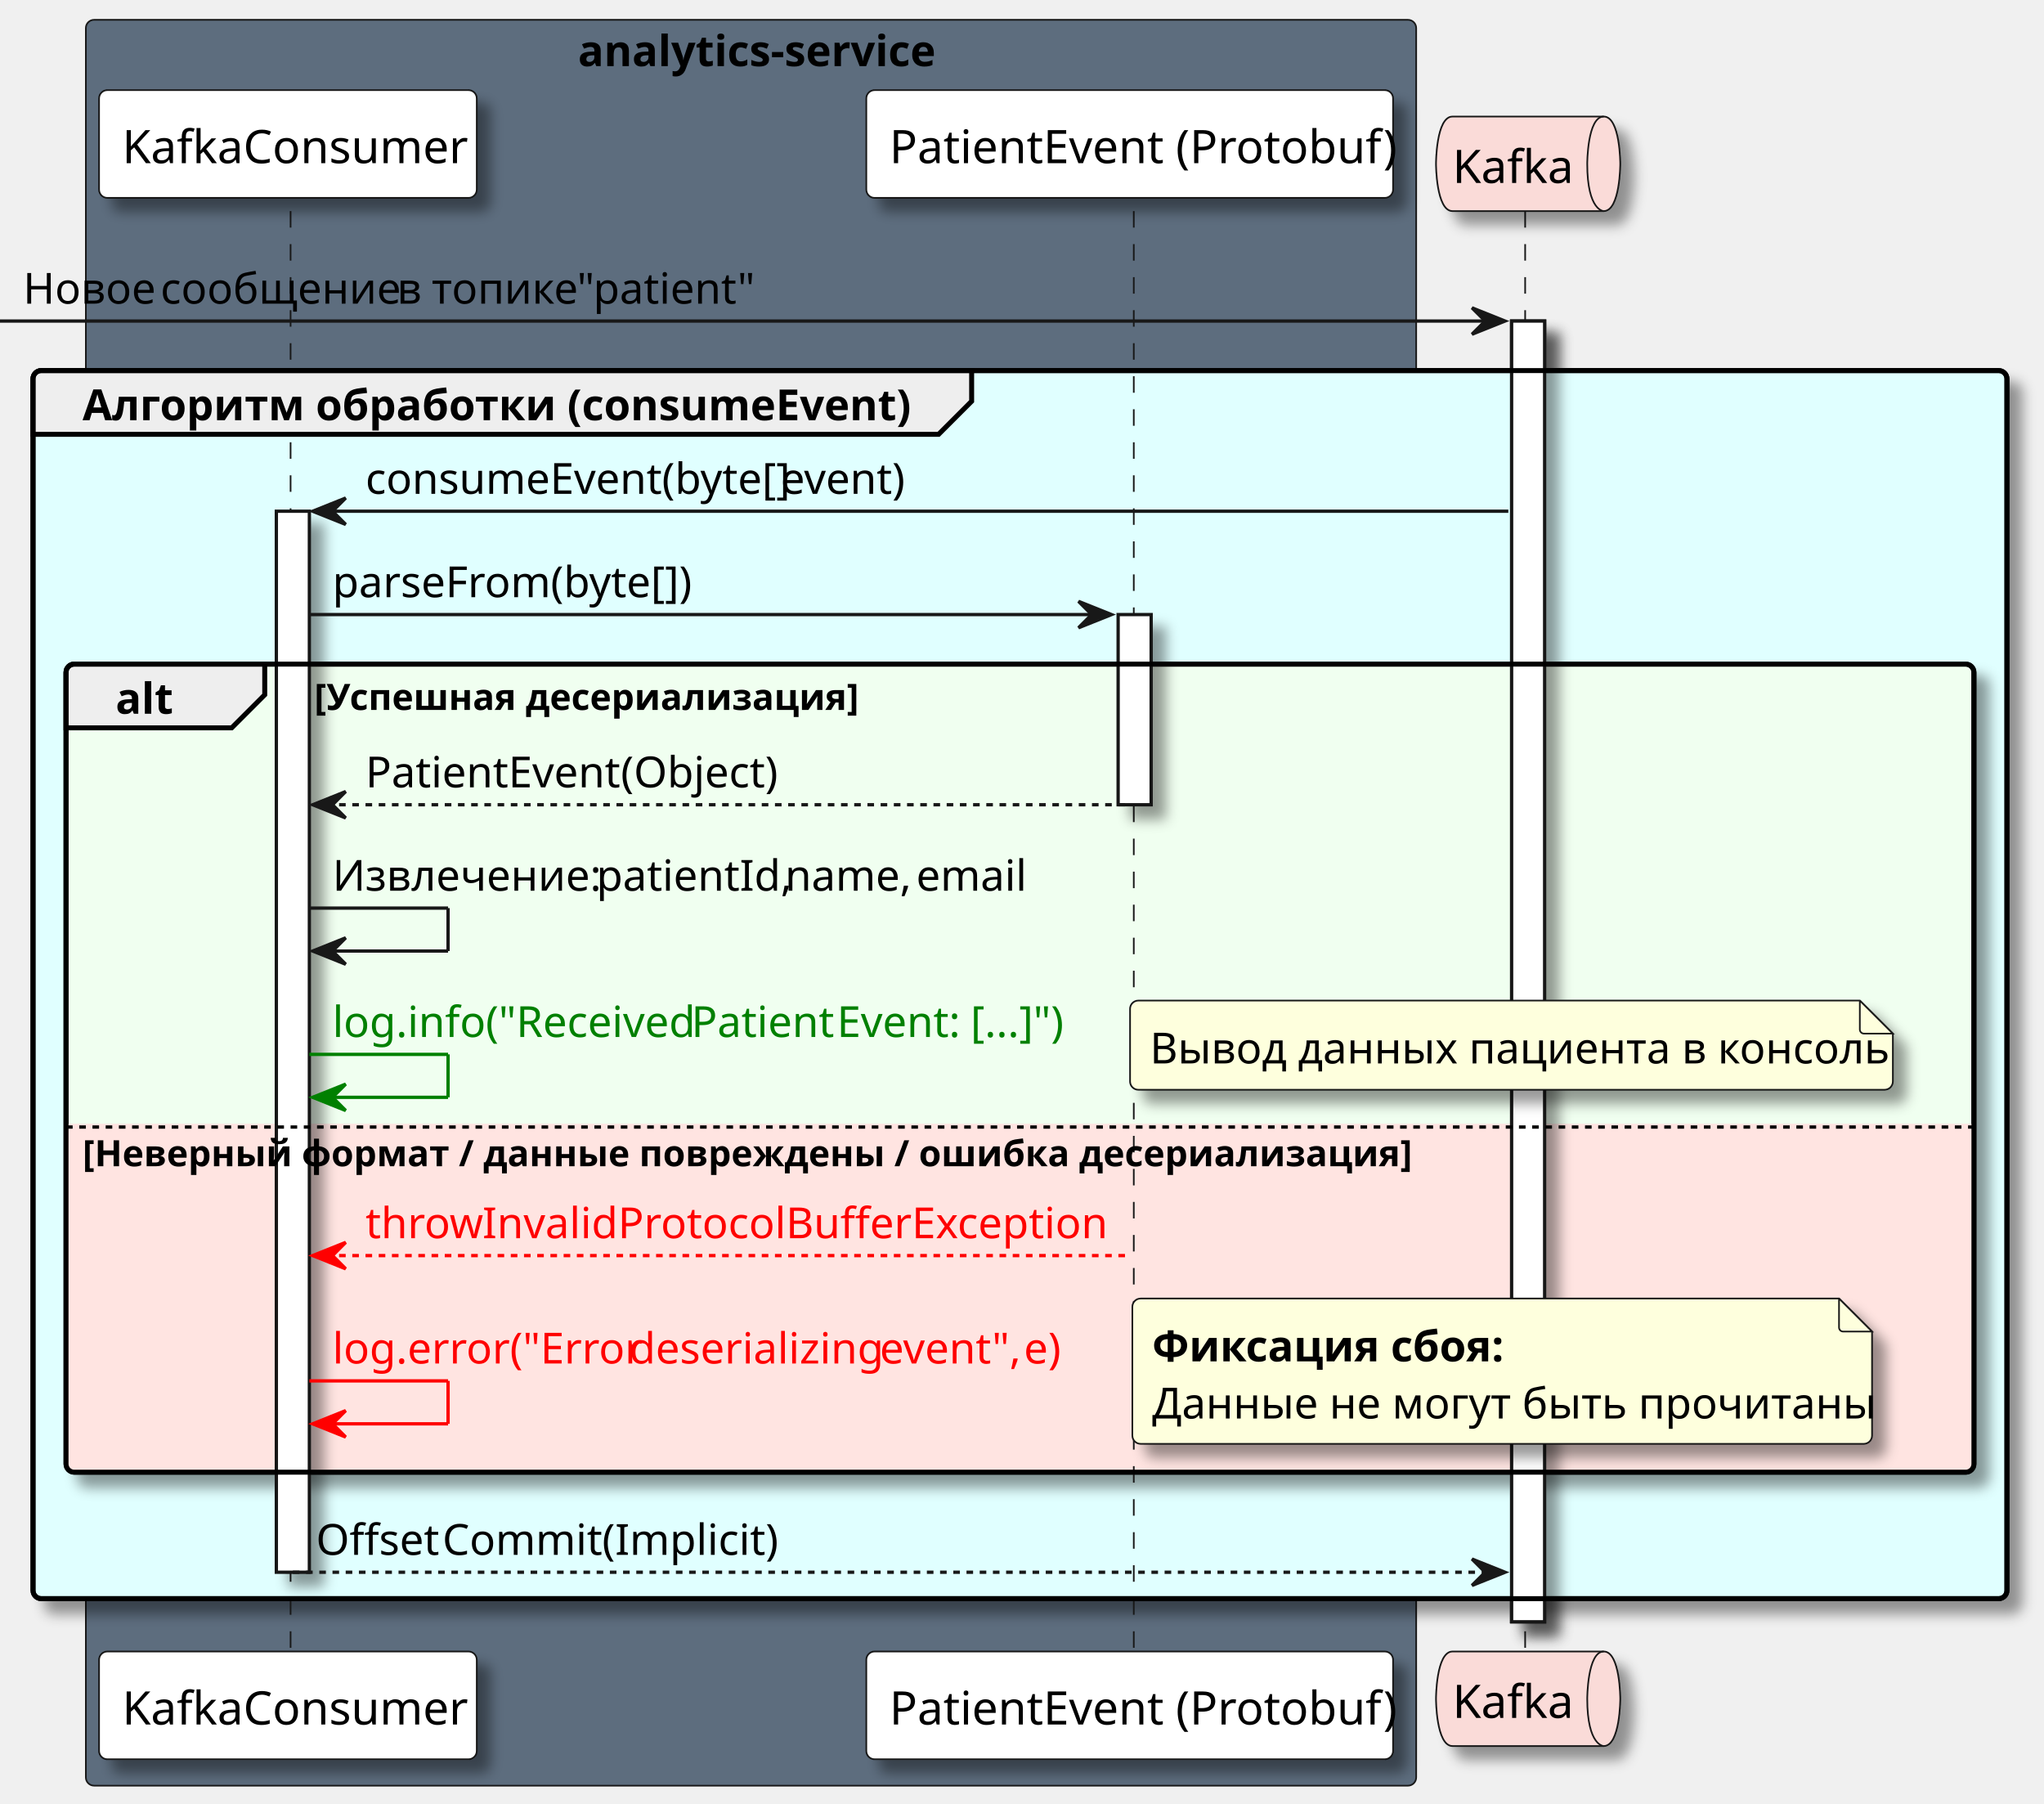
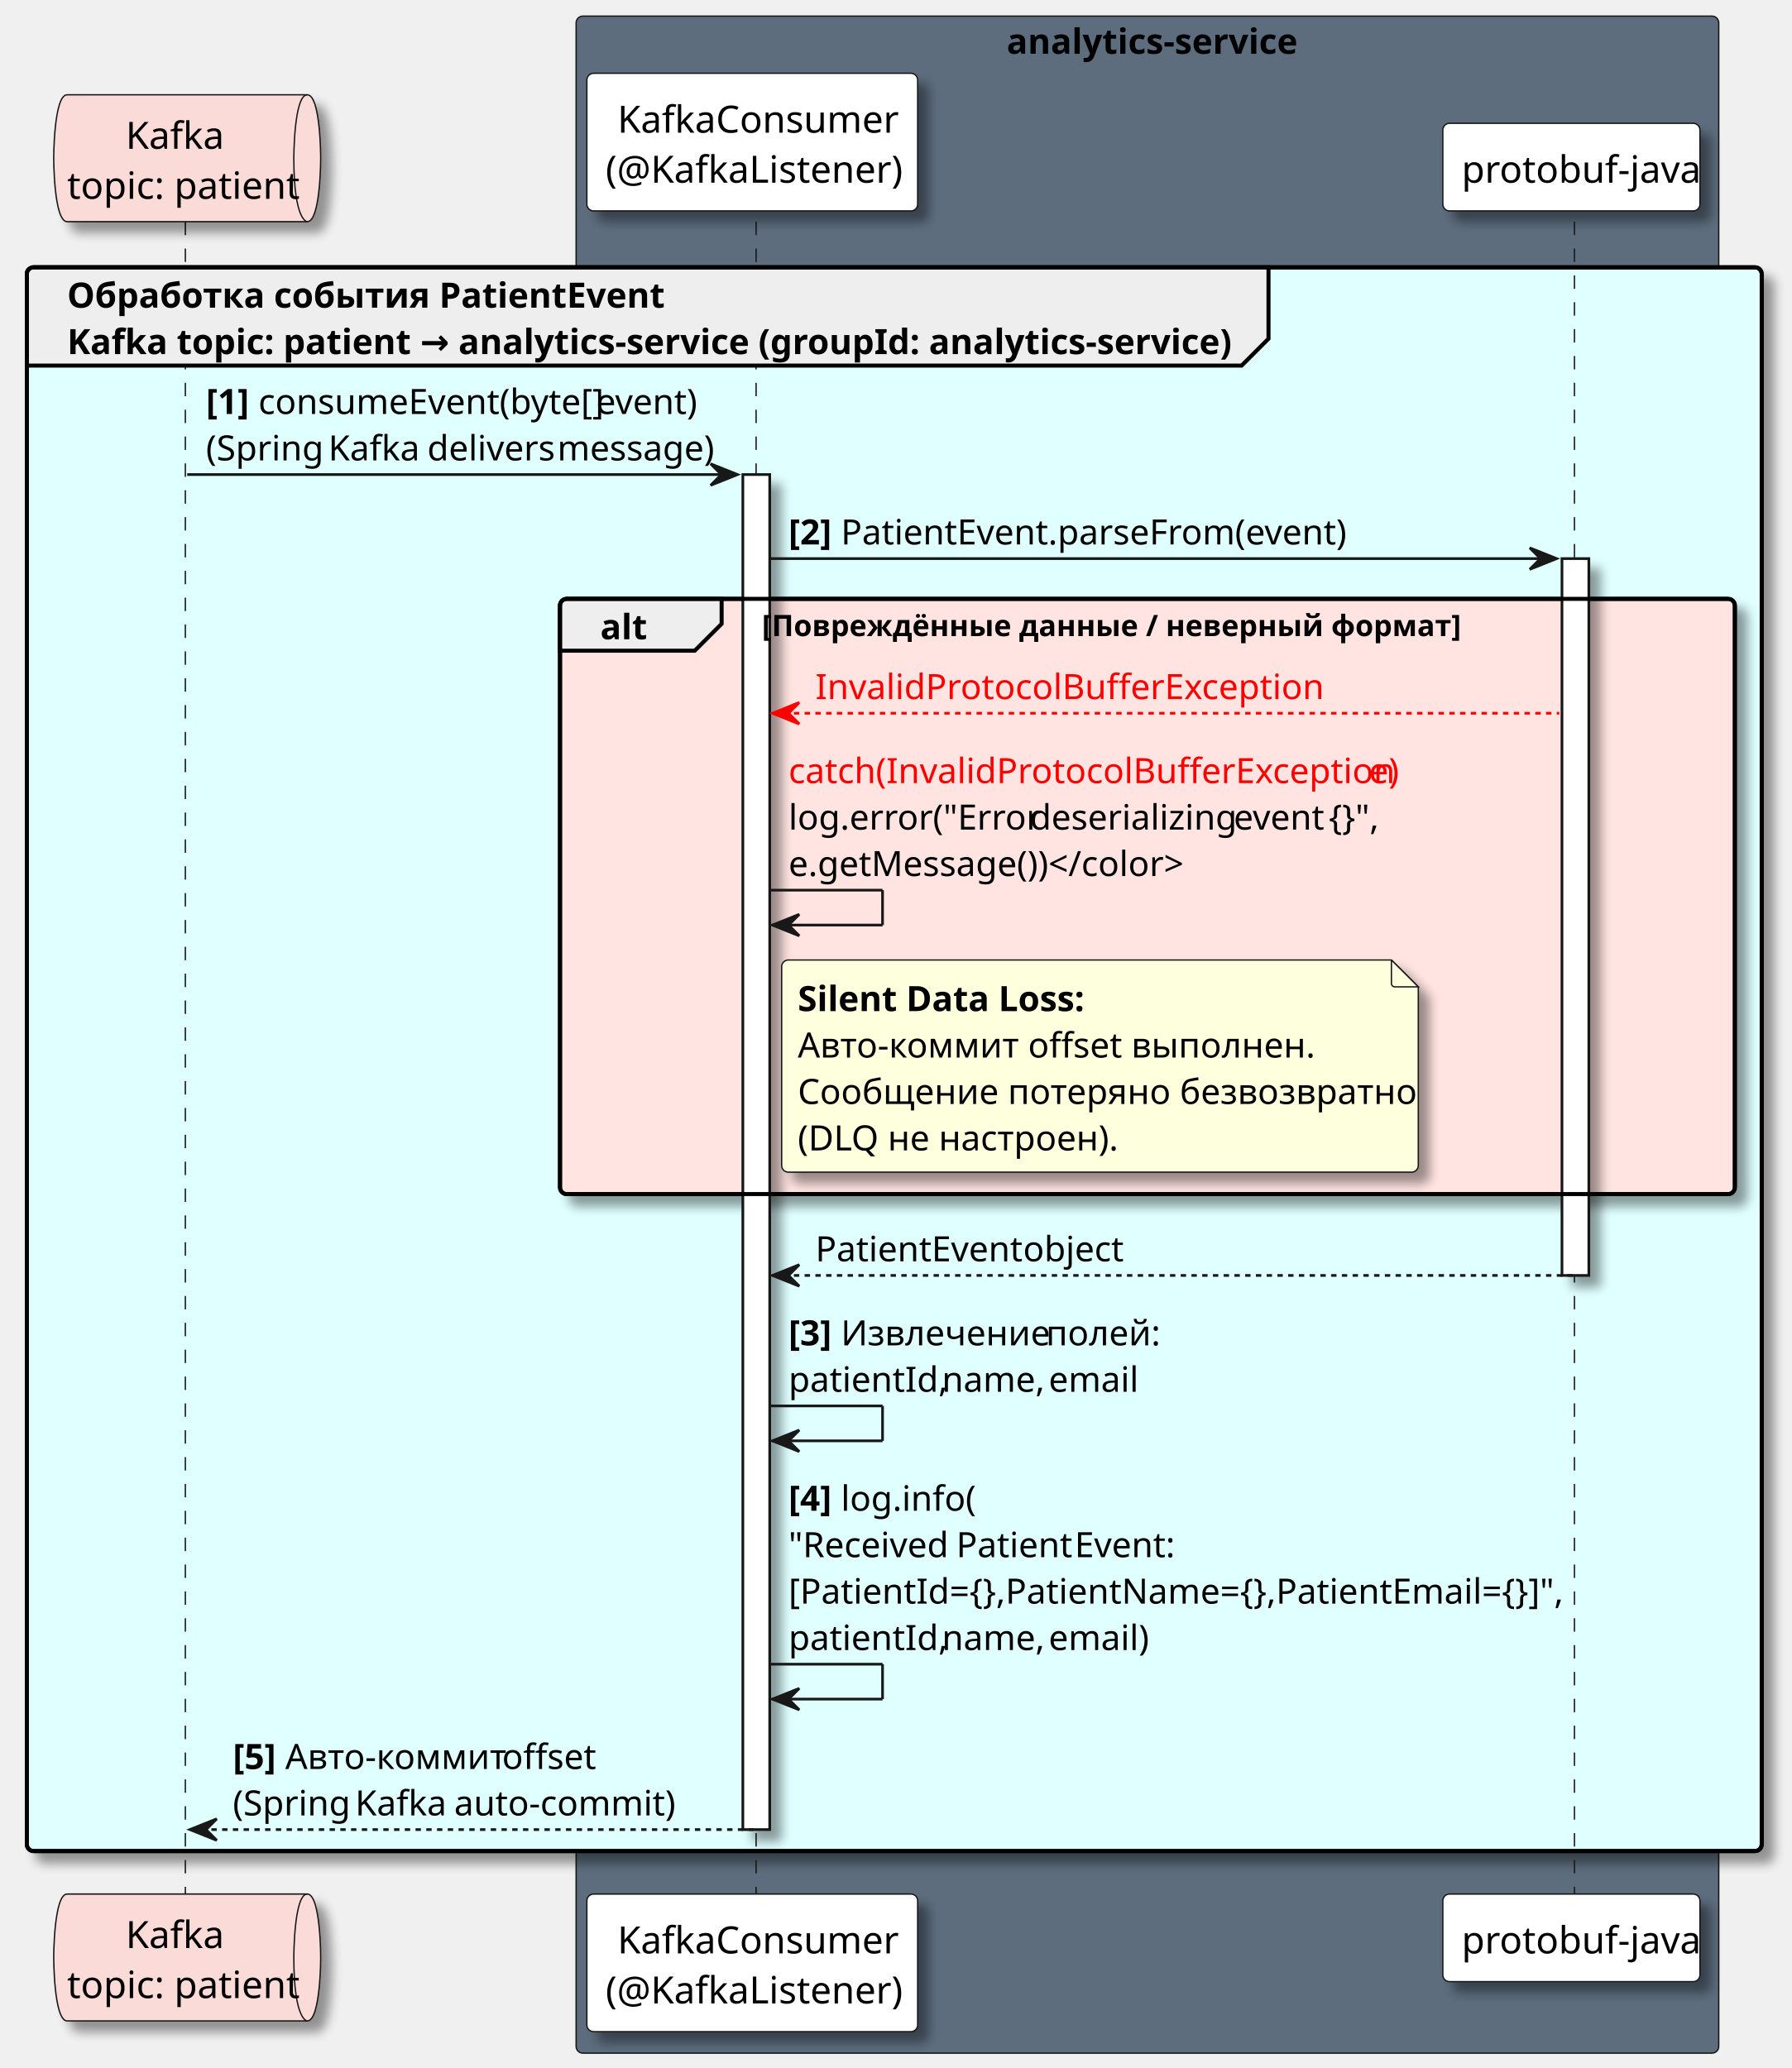
- <svg xmlns="http://www.w3.org/2000/svg" contentStyleType="text/css" height="546px" preserveAspectRatio="none" style="width:619px;height:546px;background:#FFFFFF;" version="1.1" viewBox="0 0 619 546" width="619px" zoomAndPan="magnify">
+ <svg xmlns="http://www.w3.org/2000/svg" contentStyleType="text/css" height="770px" preserveAspectRatio="none" style="width:667px;height:770px;background:#FFFFFF;" version="1.1" viewBox="0 0 667 770" width="667px" zoomAndPan="magnify">
  <defs>
-     <filter height="300%" id="f1y6u3jw13pa3" width="300%" x="-1" y="-1">
+     <filter height="300%" id="fvpjtctbnqp8y" width="300%" x="-1" y="-1">
      <feGaussianBlur result="blurOut" stdDeviation="2.0" />
      <feColorMatrix in="blurOut" result="blurOut2" type="matrix" values="0 0 0 0 0 0 0 0 0 0 0 0 0 0 0 0 0 0 .4 0" />
      <feOffset dx="4.0" dy="4.0" in="blurOut2" result="blurOut3" />
      <feBlend in="SourceGraphic" in2="blurOut3" mode="normal" />
    </filter>
  </defs>
  <g>
-     <rect fill="#5D6D7E" height="534.656" rx="2.5" ry="2.5" style="stroke:#181818;stroke-width:0.5;" width="402.875" x="26" y="6" />
-     <text fill="#000000" font-family="sans-serif" font-size="13" font-weight="bold" lengthAdjust="spacing" textLength="104.793" x="175.041" y="20.028">analytics-service</text>
-     <rect fill="#FFFFFF" filter="url(#f1y6u3jw13pa3)" height="321.25" style="stroke:#181818;stroke-width:1.0;" width="10" x="83.689" y="154.785" />
-     <rect fill="#FFFFFF" filter="url(#f1y6u3jw13pa3)" height="57.582" style="stroke:#181818;stroke-width:1.0;" width="10" x="338.613" y="186.076" />
-     <rect fill="#FFFFFF" filter="url(#f1y6u3jw13pa3)" height="393.832" style="stroke:#181818;stroke-width:1.0;" width="10" x="457.775" y="97.203" />
-     <rect fill="#E0FFFF" filter="url(#f1y6u3jw13pa3)" height="371.832" rx="2.5" ry="2.5" style="stroke:#000000;stroke-width:1.5;" width="597.778" x="10" y="112.203" />
-     <rect fill="#F0FFF0" filter="url(#f1y6u3jw13pa3)" height="244.668" rx="2.5" ry="2.5" style="stroke:#000000;stroke-width:1.5;" width="577.778" x="20" y="201.076" />
-     <path d="M20,340.24 L597.778,340.24 L597.778,443.244 A2.5,2.5 0 0 1 595.278,445.744 L22.5,445.744 A2.5,2.5 0 0 1 20,443.244 L20,340.24 " fill="#FFE4E1" style="stroke:none;stroke-width:1.0;" />
-     <line style="stroke:#181818;stroke-width:0.5;stroke-dasharray:5.0,5.0;" x1="88" x2="88" y1="63.912" y2="501.035" />
-     <line style="stroke:#181818;stroke-width:0.5;stroke-dasharray:5.0,5.0;" x1="343.352" x2="343.352" y1="63.912" y2="501.035" />
-     <line style="stroke:#181818;stroke-width:0.5;stroke-dasharray:5.0,5.0;" x1="461.875" x2="461.875" y1="63.912" y2="501.035" />
-     <rect fill="#FFFFFF" filter="url(#f1y6u3jw13pa3)" height="32.621" rx="2.5" ry="2.5" style="stroke:#181818;stroke-width:0.5;" width="114.379" x="30" y="27.291" />
-     <text fill="#000000" font-family="sans-serif" font-size="14" lengthAdjust="spacing" textLength="100.379" x="37" y="49.398">KafkaConsumer</text>
-     <rect fill="#FFFFFF" filter="url(#f1y6u3jw13pa3)" height="32.621" rx="2.5" ry="2.5" style="stroke:#181818;stroke-width:0.5;" width="114.379" x="30" y="500.035" />
-     <text fill="#000000" font-family="sans-serif" font-size="14" lengthAdjust="spacing" textLength="100.379" x="37" y="522.143">KafkaConsumer</text>
-     <rect fill="#FFFFFF" filter="url(#f1y6u3jw13pa3)" height="32.621" rx="2.5" ry="2.5" style="stroke:#181818;stroke-width:0.5;" width="159.523" x="262.352" y="27.291" />
-     <text fill="#000000" font-family="sans-serif" font-size="14" lengthAdjust="spacing" textLength="145.523" x="269.352" y="49.398">PatientEvent (Protobuf)</text>
-     <rect fill="#FFFFFF" filter="url(#f1y6u3jw13pa3)" height="32.621" rx="2.5" ry="2.5" style="stroke:#181818;stroke-width:0.5;" width="159.523" x="262.352" y="500.035" />
-     <text fill="#000000" font-family="sans-serif" font-size="14" lengthAdjust="spacing" textLength="145.523" x="269.352" y="522.143">PatientEvent (Protobuf)</text>
-     <path d="M439.875,35.291 L485.675,35.291 C490.675,35.291 490.675,49.602 490.675,49.602 C490.675,49.602 490.675,63.912 485.675,63.912 L439.875,63.912 C434.875,63.912 434.875,49.602 434.875,49.602 C434.875,49.602 434.875,35.291 439.875,35.291 " fill="#FADBD8" filter="url(#f1y6u3jw13pa3)" style="stroke:#181818;stroke-width:0.5;" />
-     <path d="M485.675,35.291 C480.675,35.291 480.675,49.602 480.675,49.602 C480.675,63.912 485.675,63.912 485.675,63.912 " fill="none" style="stroke:#181818;stroke-width:0.5;" />
-     <text fill="#000000" font-family="sans-serif" font-size="14" lengthAdjust="spacing" textLength="35.8" x="439.875" y="55.398">Kafka</text>
-     <path d="M439.875,500.035 L485.675,500.035 C490.675,500.035 490.675,514.346 490.675,514.346 C490.675,514.346 490.675,528.656 485.675,528.656 L439.875,528.656 C434.875,528.656 434.875,514.346 434.875,514.346 C434.875,514.346 434.875,500.035 439.875,500.035 " fill="#FADBD8" filter="url(#f1y6u3jw13pa3)" style="stroke:#181818;stroke-width:0.5;" />
-     <path d="M485.675,500.035 C480.675,500.035 480.675,514.346 480.675,514.346 C480.675,528.656 485.675,528.656 485.675,528.656 " fill="none" style="stroke:#181818;stroke-width:0.5;" />
-     <text fill="#000000" font-family="sans-serif" font-size="14" lengthAdjust="spacing" textLength="35.8" x="439.875" y="520.143">Kafka</text>
-     <rect fill="#FFFFFF" filter="url(#f1y6u3jw13pa3)" height="321.25" style="stroke:#181818;stroke-width:1.0;" width="10" x="83.689" y="154.785" />
-     <rect fill="#FFFFFF" filter="url(#f1y6u3jw13pa3)" height="57.582" style="stroke:#181818;stroke-width:1.0;" width="10" x="338.613" y="186.076" />
-     <rect fill="#FFFFFF" filter="url(#f1y6u3jw13pa3)" height="393.832" style="stroke:#181818;stroke-width:1.0;" width="10" x="457.775" y="97.203" />
-     <polygon fill="#181818" points="445.775,93.203,455.775,97.203,445.775,101.203,449.775,97.203" style="stroke:#181818;stroke-width:1.0;" />
-     <line style="stroke:#181818;stroke-width:1.0;" x1="0" x2="451.775" y1="97.203" y2="97.203" />
-     <text fill="#000000" font-family="sans-serif" font-size="13" lengthAdjust="spacing" textLength="37.984" x="7" y="91.94">Новое</text>
-     <text fill="#000000" font-family="sans-serif" font-size="13" lengthAdjust="spacing" textLength="3.612" x="44.984" y="91.94"> </text>
-     <text fill="#000000" font-family="sans-serif" font-size="13" lengthAdjust="spacing" textLength="68.002" x="48.596" y="91.94">сообщение</text>
-     <text fill="#000000" font-family="sans-serif" font-size="13" lengthAdjust="spacing" textLength="3.612" x="116.599" y="91.94"> </text>
-     <text fill="#000000" font-family="sans-serif" font-size="13" lengthAdjust="spacing" textLength="6.906" x="120.21" y="91.94">в</text>
-     <text fill="#000000" font-family="sans-serif" font-size="13" lengthAdjust="spacing" textLength="3.612" x="127.117" y="91.94"> </text>
-     <text fill="#000000" font-family="sans-serif" font-size="13" lengthAdjust="spacing" textLength="40.403" x="130.728" y="91.94">топике</text>
-     <text fill="#000000" font-family="sans-serif" font-size="13" lengthAdjust="spacing" textLength="3.612" x="171.131" y="91.94"> </text>
-     <text fill="#000000" font-family="sans-serif" font-size="13" lengthAdjust="spacing" textLength="48.261" x="174.743" y="91.94">"patient"</text>
-     <path d="M12.5,112.203 L294.25,112.203 L294.25,121.494 L284.25,131.494 L10,131.494 L10,114.703 A2.5,2.5 0 0 1 12.5,112.203 " fill="#EEEEEE" style="stroke:#000000;stroke-width:1.5;" />
-     <rect fill="none" height="371.832" rx="2.5" ry="2.5" style="stroke:#000000;stroke-width:1.5;" width="597.778" x="10" y="112.203" />
-     <text fill="#000000" font-family="sans-serif" font-size="13" font-weight="bold" lengthAdjust="spacing" textLength="239.25" x="25" y="127.231">Алгоритм обработки (consumeEvent)</text>
-     <polygon fill="#181818" points="104.689,150.785,94.689,154.785,104.689,158.785,100.689,154.785" style="stroke:#181818;stroke-width:1.0;" />
-     <line style="stroke:#181818;stroke-width:1.0;" x1="98.689" x2="456.775" y1="154.785" y2="154.785" />
-     <text fill="#000000" font-family="sans-serif" font-size="13" lengthAdjust="spacing" textLength="122.116" x="110.689" y="149.523">consumeEvent(byte[]</text>
-     <text fill="#000000" font-family="sans-serif" font-size="13" lengthAdjust="spacing" textLength="3.612" x="232.806" y="149.523"> </text>
-     <text fill="#000000" font-family="sans-serif" font-size="13" lengthAdjust="spacing" textLength="36.131" x="236.417" y="149.523">event)</text>
-     <polygon fill="#181818" points="326.613,182.076,336.613,186.076,326.613,190.076,330.613,186.076" style="stroke:#181818;stroke-width:1.0;" />
-     <line style="stroke:#181818;stroke-width:1.0;" x1="93.689" x2="332.613" y1="186.076" y2="186.076" />
-     <text fill="#000000" font-family="sans-serif" font-size="13" lengthAdjust="spacing" textLength="103.302" x="100.689" y="180.814">parseFrom(byte[])</text>
-     <path d="M22.5,201.076 L80.171,201.076 L80.171,210.367 L70.171,220.367 L20,220.367 L20,203.576 A2.5,2.5 0 0 1 22.5,201.076 " fill="#EEEEEE" style="stroke:#000000;stroke-width:1.5;" />
-     <rect fill="none" height="244.668" rx="2.5" ry="2.5" style="stroke:#000000;stroke-width:1.5;" width="577.778" x="20" y="201.076" />
-     <text fill="#000000" font-family="sans-serif" font-size="13" font-weight="bold" lengthAdjust="spacing" textLength="15.171" x="35" y="216.105">alt</text>
-     <text fill="#000000" font-family="sans-serif" font-size="11" font-weight="bold" lengthAdjust="spacing" textLength="154.666" x="95.171" y="214.946">[Успешная десериализация]</text>
-     <polygon fill="#181818" points="104.689,239.658,94.689,243.658,104.689,247.658,100.689,243.658" style="stroke:#181818;stroke-width:1.0;" />
-     <line style="stroke:#181818;stroke-width:1.0;stroke-dasharray:2.0,2.0;" x1="98.689" x2="342.613" y1="243.658" y2="243.658" />
-     <text fill="#000000" font-family="sans-serif" font-size="13" lengthAdjust="spacing" textLength="73.715" x="110.689" y="238.395">PatientEvent</text>
-     <text fill="#000000" font-family="sans-serif" font-size="13" lengthAdjust="spacing" textLength="3.612" x="184.405" y="238.395"> </text>
-     <text fill="#000000" font-family="sans-serif" font-size="13" lengthAdjust="spacing" textLength="46.23" x="188.017" y="238.395">(Object)</text>
-     <line style="stroke:#181818;stroke-width:1.0;" x1="93.689" x2="135.69" y1="274.949" y2="274.949" />
-     <line style="stroke:#181818;stroke-width:1.0;" x1="135.69" x2="135.69" y1="274.949" y2="287.949" />
-     <line style="stroke:#181818;stroke-width:1.0;" x1="94.689" x2="135.69" y1="287.949" y2="287.949" />
-     <polygon fill="#181818" points="104.689,283.949,94.689,287.949,104.689,291.949,100.689,287.949" style="stroke:#181818;stroke-width:1.0;" />
-     <text fill="#000000" font-family="sans-serif" font-size="13" lengthAdjust="spacing" textLength="76.311" x="100.689" y="269.687">Извлечение:</text>
-     <text fill="#000000" font-family="sans-serif" font-size="13" lengthAdjust="spacing" textLength="3.612" x="177.001" y="269.687"> </text>
-     <text fill="#000000" font-family="sans-serif" font-size="13" lengthAdjust="spacing" textLength="53.485" x="180.613" y="269.687">patientId,</text>
-     <text fill="#000000" font-family="sans-serif" font-size="13" lengthAdjust="spacing" textLength="3.612" x="234.098" y="269.687"> </text>
-     <text fill="#000000" font-family="sans-serif" font-size="13" lengthAdjust="spacing" textLength="36.131" x="237.71" y="269.687">name,</text>
-     <text fill="#000000" font-family="sans-serif" font-size="13" lengthAdjust="spacing" textLength="3.612" x="273.841" y="269.687"> </text>
-     <text fill="#000000" font-family="sans-serif" font-size="13" lengthAdjust="spacing" textLength="31.065" x="277.453" y="269.687">email</text>
-     <line style="stroke:#008000;stroke-width:1.0;" x1="93.689" x2="135.69" y1="319.24" y2="319.24" />
-     <line style="stroke:#008000;stroke-width:1.0;" x1="135.69" x2="135.69" y1="319.24" y2="332.24" />
-     <line style="stroke:#008000;stroke-width:1.0;" x1="94.689" x2="135.69" y1="332.24" y2="332.24" />
-     <polygon fill="#008000" points="104.689,328.24,94.689,332.24,104.689,336.24,100.689,332.24" style="stroke:#008000;stroke-width:1.0;" />
-     <text fill="#008000" font-family="sans-serif" font-size="13" lengthAdjust="spacing" textLength="105.06" x="100.689" y="313.978">log.info("Received</text>
-     <text fill="#008000" font-family="sans-serif" font-size="13" lengthAdjust="spacing" textLength="3.612" x="205.75" y="313.978"> </text>
-     <text fill="#008000" font-family="sans-serif" font-size="13" lengthAdjust="spacing" textLength="40.473" x="209.361" y="313.978">Patient</text>
-     <text fill="#008000" font-family="sans-serif" font-size="13" lengthAdjust="spacing" textLength="3.612" x="249.834" y="313.978"> </text>
-     <text fill="#008000" font-family="sans-serif" font-size="13" lengthAdjust="spacing" textLength="36.855" x="253.446" y="313.978">Event:</text>
-     <text fill="#008000" font-family="sans-serif" font-size="13" lengthAdjust="spacing" textLength="3.612" x="290.3" y="313.978"> </text>
-     <text fill="#008000" font-family="sans-serif" font-size="13" lengthAdjust="spacing" textLength="27.003" x="293.912" y="313.978">[...]")</text>
-     <path d="M342.226,305.449 L342.226,327.449 A2.5,2.5 0 0 0 344.726,329.949 L570.726,329.949 A2.5,2.5 0 0 0 573.226,327.449 L573.226,312.949 L563.226,302.949 L344.726,302.949 A2.5,2.5 0 0 0 342.226,305.449 " fill="#FEFFDD" filter="url(#f1y6u3jw13pa3)" style="stroke:#181818;stroke-width:0.5;" />
-     <path d="M563.226,302.949 L563.226,311.699 A1.25,1.25 0 0 0 564.476,312.949 L573.226,312.949 L563.226,302.949 " fill="#FEFFDD" style="stroke:#181818;stroke-width:0.5;" />
-     <text fill="#000000" font-family="sans-serif" font-size="13" lengthAdjust="spacing" textLength="210.863" x="348.226" y="321.978">Вывод данных пациента в консоль</text>
-     <line style="stroke:#000000;stroke-width:1.0;stroke-dasharray:2.0,2.0;" x1="20" x2="597.778" y1="341.24" y2="341.24" />
-     <text fill="#000000" font-family="sans-serif" font-size="11" font-weight="bold" lengthAdjust="spacing" textLength="377.078" x="25" y="353.11">[Неверный формат / данные повреждены / ошибка десериализация]</text>
-     <polygon fill="#FF0000" points="104.689,376.162,94.689,380.162,104.689,384.162,100.689,380.162" style="stroke:#FF0000;stroke-width:1.0;" />
-     <line style="stroke:#FF0000;stroke-width:1.0;stroke-dasharray:2.0,2.0;" x1="98.689" x2="342.613" y1="380.162" y2="380.162" />
-     <text fill="#FF0000" font-family="sans-serif" font-size="13" lengthAdjust="spacing" textLength="31.789" x="110.689" y="374.899">throw</text>
-     <text fill="#FF0000" font-family="sans-serif" font-size="13" lengthAdjust="spacing" textLength="3.612" x="142.478" y="374.899"> </text>
-     <text fill="#FF0000" font-family="sans-serif" font-size="13" lengthAdjust="spacing" textLength="177.042" x="146.09" y="374.899">InvalidProtocolBufferException</text>
-     <line style="stroke:#FF0000;stroke-width:1.0;" x1="93.689" x2="135.69" y1="418.099" y2="418.099" />
-     <line style="stroke:#FF0000;stroke-width:1.0;" x1="135.69" x2="135.69" y1="418.099" y2="431.099" />
-     <line style="stroke:#FF0000;stroke-width:1.0;" x1="94.689" x2="135.69" y1="431.099" y2="431.099" />
-     <polygon fill="#FF0000" points="104.689,427.099,94.689,431.099,104.689,435.099,100.689,431.099" style="stroke:#FF0000;stroke-width:1.0;" />
-     <text fill="#FF0000" font-family="sans-serif" font-size="13" lengthAdjust="spacing" textLength="86.239" x="100.689" y="412.836">log.error("Error</text>
-     <text fill="#FF0000" font-family="sans-serif" font-size="13" lengthAdjust="spacing" textLength="3.612" x="186.929" y="412.836"> </text>
-     <text fill="#FF0000" font-family="sans-serif" font-size="13" lengthAdjust="spacing" textLength="72.262" x="190.541" y="412.836">deserializing</text>
-     <text fill="#FF0000" font-family="sans-serif" font-size="13" lengthAdjust="spacing" textLength="3.612" x="262.802" y="412.836"> </text>
-     <text fill="#FF0000" font-family="sans-serif" font-size="13" lengthAdjust="spacing" textLength="40.028" x="266.414" y="412.836">event",</text>
-     <text fill="#FF0000" font-family="sans-serif" font-size="13" lengthAdjust="spacing" textLength="3.612" x="306.442" y="412.836"> </text>
-     <text fill="#FF0000" font-family="sans-serif" font-size="13" lengthAdjust="spacing" textLength="11.559" x="310.054" y="412.836">e)</text>
-     <path d="M342.924,395.662 L342.924,434.662 A2.5,2.5 0 0 0 345.424,437.162 L564.424,437.162 A2.5,2.5 0 0 0 566.924,434.662 L566.924,403.162 L556.924,393.162 L345.424,393.162 A2.5,2.5 0 0 0 342.924,395.662 " fill="#FEFFDD" filter="url(#f1y6u3jw13pa3)" style="stroke:#181818;stroke-width:0.5;" />
-     <path d="M556.924,393.162 L556.924,401.912 A1.25,1.25 0 0 0 558.174,403.162 L566.924,403.162 L556.924,393.162 " fill="#FEFFDD" style="stroke:#181818;stroke-width:0.5;" />
-     <text fill="#000000" font-family="sans-serif" font-size="13" font-weight="bold" lengthAdjust="spacing" textLength="102.35" x="348.924" y="412.19">Фиксация сбоя:</text>
-     <text fill="#000000" font-family="sans-serif" font-size="13" lengthAdjust="spacing" textLength="203.944" x="348.924" y="429.481">Данные не могут быть прочитаны</text>
-     <polygon fill="#181818" points="445.775,472.035,455.775,476.035,445.775,480.035,449.775,476.035" style="stroke:#181818;stroke-width:1.0;" />
-     <line style="stroke:#181818;stroke-width:1.0;stroke-dasharray:2.0,2.0;" x1="88.689" x2="451.775" y1="476.035" y2="476.035" />
-     <text fill="#000000" font-family="sans-serif" font-size="13" lengthAdjust="spacing" textLength="34.677" x="95.689" y="470.772">Offset</text>
-     <text fill="#000000" font-family="sans-serif" font-size="13" lengthAdjust="spacing" textLength="3.612" x="130.367" y="470.772"> </text>
-     <text fill="#000000" font-family="sans-serif" font-size="13" lengthAdjust="spacing" textLength="44.776" x="133.978" y="470.772">Commit</text>
-     <text fill="#000000" font-family="sans-serif" font-size="13" lengthAdjust="spacing" textLength="3.612" x="178.755" y="470.772"> </text>
-     <text fill="#000000" font-family="sans-serif" font-size="13" lengthAdjust="spacing" textLength="49.105" x="182.367" y="470.772">(Implicit)</text>
+     <rect fill="#5D6D7E" height="758.469" rx="2.5" ry="2.5" style="stroke:#181818;stroke-width:0.5;" width="425.373" x="214.481" y="6" />
+     <text fill="#000000" font-family="sans-serif" font-size="13" font-weight="bold" lengthAdjust="spacing" textLength="104.793" x="374.77" y="20.028">analytics-service</text>
+     <rect fill="#FFFFFF" filter="url(#fvpjtctbnqp8y)" height="504.529" style="stroke:#181818;stroke-width:1.0;" width="10" x="276.552" y="176.697" />
+     <rect fill="#FFFFFF" filter="url(#fvpjtctbnqp8y)" height="266.91" style="stroke:#181818;stroke-width:1.0;" width="10" x="581.495" y="207.988" />
+     <rect fill="#E0FFFF" filter="url(#fvpjtctbnqp8y)" height="589.693" rx="2.5" ry="2.5" style="stroke:#000000;stroke-width:1.5;" width="645.854" x="10" y="99.533" />
+     <rect fill="#FFE4E1" filter="url(#fvpjtctbnqp8y)" height="221.619" rx="2.5" ry="2.5" style="stroke:#000000;stroke-width:1.5;" width="437.373" x="208.481" y="222.988" />
+     <line style="stroke:#181818;stroke-width:0.5;stroke-dasharray:5.0,5.0;" x1="69" x2="69" y1="82.533" y2="706.227" />
+     <line style="stroke:#181818;stroke-width:0.5;stroke-dasharray:5.0,5.0;" x1="281.481" x2="281.481" y1="82.533" y2="706.227" />
+     <line style="stroke:#181818;stroke-width:0.5;stroke-dasharray:5.0,5.0;" x1="586.137" x2="586.137" y1="82.533" y2="706.227" />
+     <path d="M25,35.291 L114.386,35.291 C119.386,35.291 119.386,58.912 119.386,58.912 C119.386,58.912 119.386,82.533 114.386,82.533 L25,82.533 C20,82.533 20,58.912 20,58.912 C20,58.912 20,35.291 25,35.291 " fill="#FADBD8" filter="url(#fvpjtctbnqp8y)" style="stroke:#181818;stroke-width:0.5;" />
+     <path d="M114.386,35.291 C109.386,35.291 109.386,58.912 109.386,58.912 C109.386,82.533 114.386,82.533 114.386,82.533 " fill="none" style="stroke:#181818;stroke-width:0.5;" />
+     <text fill="#000000" font-family="sans-serif" font-size="14" lengthAdjust="spacing" textLength="35.8" x="46.793" y="55.398">Kafka</text>
+     <text fill="#000000" font-family="sans-serif" font-size="14" lengthAdjust="spacing" textLength="79.386" x="25" y="74.019">topic: patient</text>
+     <path d="M25,705.227 L114.386,705.227 C119.386,705.227 119.386,728.848 119.386,728.848 C119.386,728.848 119.386,752.469 114.386,752.469 L25,752.469 C20,752.469 20,728.848 20,728.848 C20,728.848 20,705.227 25,705.227 " fill="#FADBD8" filter="url(#fvpjtctbnqp8y)" style="stroke:#181818;stroke-width:0.5;" />
+     <path d="M114.386,705.227 C109.386,705.227 109.386,728.848 109.386,728.848 C109.386,752.469 114.386,752.469 114.386,752.469 " fill="none" style="stroke:#181818;stroke-width:0.5;" />
+     <text fill="#000000" font-family="sans-serif" font-size="14" lengthAdjust="spacing" textLength="35.8" x="46.793" y="725.334">Kafka</text>
+     <text fill="#000000" font-family="sans-serif" font-size="14" lengthAdjust="spacing" textLength="79.386" x="25" y="743.955">topic: patient</text>
+     <rect fill="#FFFFFF" filter="url(#fvpjtctbnqp8y)" height="51.242" rx="2.5" ry="2.5" style="stroke:#181818;stroke-width:0.5;" width="123.143" x="218.481" y="27.291" />
+     <text fill="#000000" font-family="sans-serif" font-size="14" lengthAdjust="spacing" textLength="100.379" x="229.862" y="49.398">KafkaConsumer</text>
+     <text fill="#000000" font-family="sans-serif" font-size="14" lengthAdjust="spacing" textLength="109.143" x="225.481" y="68.019">(@KafkaListener)</text>
+     <rect fill="#FFFFFF" filter="url(#fvpjtctbnqp8y)" height="51.242" rx="2.5" ry="2.5" style="stroke:#181818;stroke-width:0.5;" width="123.143" x="218.481" y="705.227" />
+     <text fill="#000000" font-family="sans-serif" font-size="14" lengthAdjust="spacing" textLength="100.379" x="229.862" y="727.334">KafkaConsumer</text>
+     <text fill="#000000" font-family="sans-serif" font-size="14" lengthAdjust="spacing" textLength="109.143" x="225.481" y="745.955">(@KafkaListener)</text>
+     <rect fill="#FFFFFF" filter="url(#fvpjtctbnqp8y)" height="32.621" rx="2.5" ry="2.5" style="stroke:#181818;stroke-width:0.5;" width="95.717" x="537.137" y="45.912" />
+     <text fill="#000000" font-family="sans-serif" font-size="14" lengthAdjust="spacing" textLength="81.717" x="544.137" y="68.019">protobuf-java</text>
+     <rect fill="#FFFFFF" filter="url(#fvpjtctbnqp8y)" height="32.621" rx="2.5" ry="2.5" style="stroke:#181818;stroke-width:0.5;" width="95.717" x="537.137" y="705.227" />
+     <text fill="#000000" font-family="sans-serif" font-size="14" lengthAdjust="spacing" textLength="81.717" x="544.137" y="727.334">protobuf-java</text>
+     <rect fill="#FFFFFF" filter="url(#fvpjtctbnqp8y)" height="504.529" style="stroke:#181818;stroke-width:1.0;" width="10" x="276.552" y="176.697" />
+     <rect fill="#FFFFFF" filter="url(#fvpjtctbnqp8y)" height="266.91" style="stroke:#181818;stroke-width:1.0;" width="10" x="581.495" y="207.988" />
+     <path d="M12.5,99.533 L472.238,99.533 L472.238,126.115 L462.238,136.115 L10,136.115 L10,102.033 A2.5,2.5 0 0 1 12.5,99.533 " fill="#EEEEEE" style="stroke:#000000;stroke-width:1.5;" />
+     <rect fill="none" height="589.693" rx="2.5" ry="2.5" style="stroke:#000000;stroke-width:1.5;" width="645.854" x="10" y="99.533" />
+     <text fill="#000000" font-family="sans-serif" font-size="13" font-weight="bold" lengthAdjust="spacing" textLength="211.599" x="25" y="114.561">Обработка события PatientEvent</text>
+     <text fill="#000000" font-family="sans-serif" font-size="13" font-weight="bold" lengthAdjust="spacing" textLength="417.238" x="25" y="131.852">Kafka topic: patient → analytics-service (groupId: analytics-service)</text>
+     <polygon fill="#181818" points="264.552,172.697,274.552,176.697,264.552,180.697,268.552,176.697" style="stroke:#181818;stroke-width:1.0;" />
+     <line style="stroke:#181818;stroke-width:1.0;" x1="69.693" x2="270.552" y1="176.697" y2="176.697" />
+     <text fill="#000000" font-family="sans-serif" font-size="13" font-weight="bold" lengthAdjust="spacing" textLength="15.888" x="76.693" y="154.144">[1]</text>
+     <text fill="#000000" font-family="sans-serif" font-size="13" lengthAdjust="spacing" textLength="3.612" x="92.581" y="154.144"> </text>
+     <text fill="#000000" font-family="sans-serif" font-size="13" lengthAdjust="spacing" textLength="122.116" x="96.193" y="154.144">consumeEvent(byte[]</text>
+     <text fill="#000000" font-family="sans-serif" font-size="13" lengthAdjust="spacing" textLength="3.612" x="218.309" y="154.144"> </text>
+     <text fill="#000000" font-family="sans-serif" font-size="13" lengthAdjust="spacing" textLength="36.131" x="221.921" y="154.144">event)</text>
+     <text fill="#000000" font-family="sans-serif" font-size="13" lengthAdjust="spacing" textLength="41.907" x="76.693" y="171.435">(Spring</text>
+     <text fill="#000000" font-family="sans-serif" font-size="13" lengthAdjust="spacing" textLength="3.612" x="118.6" y="171.435"> </text>
+     <text fill="#000000" font-family="sans-serif" font-size="13" lengthAdjust="spacing" textLength="33.243" x="122.212" y="171.435">Kafka</text>
+     <text fill="#000000" font-family="sans-serif" font-size="13" lengthAdjust="spacing" textLength="3.612" x="155.455" y="171.435"> </text>
+     <text fill="#000000" font-family="sans-serif" font-size="13" lengthAdjust="spacing" textLength="44.795" x="159.066" y="171.435">delivers</text>
+     <text fill="#000000" font-family="sans-serif" font-size="13" lengthAdjust="spacing" textLength="3.612" x="203.862" y="171.435"> </text>
+     <text fill="#000000" font-family="sans-serif" font-size="13" lengthAdjust="spacing" textLength="57.078" x="207.474" y="171.435">message)</text>
+     <polygon fill="#181818" points="569.495,203.988,579.495,207.988,569.495,211.988,573.495,207.988" style="stroke:#181818;stroke-width:1.0;" />
+     <line style="stroke:#181818;stroke-width:1.0;" x1="286.552" x2="575.495" y1="207.988" y2="207.988" />
+     <text fill="#000000" font-family="sans-serif" font-size="13" font-weight="bold" lengthAdjust="spacing" textLength="15.888" x="293.552" y="202.726">[2]</text>
+     <text fill="#000000" font-family="sans-serif" font-size="13" lengthAdjust="spacing" textLength="3.612" x="309.44" y="202.726"> </text>
+     <text fill="#000000" font-family="sans-serif" font-size="13" lengthAdjust="spacing" textLength="180.635" x="313.052" y="202.726">PatientEvent.parseFrom(event)</text>
+     <path d="M210.981,222.988 L268.651,222.988 L268.651,232.279 L258.651,242.279 L208.481,242.279 L208.481,225.488 A2.5,2.5 0 0 1 210.981,222.988 " fill="#EEEEEE" style="stroke:#000000;stroke-width:1.5;" />
+     <rect fill="none" height="221.619" rx="2.5" ry="2.5" style="stroke:#000000;stroke-width:1.5;" width="437.373" x="208.481" y="222.988" />
+     <text fill="#000000" font-family="sans-serif" font-size="13" font-weight="bold" lengthAdjust="spacing" textLength="15.171" x="223.481" y="238.017">alt</text>
+     <text fill="#000000" font-family="sans-serif" font-size="11" font-weight="bold" lengthAdjust="spacing" textLength="246.297" x="283.651" y="236.858">[Повреждённые данные / неверный формат]</text>
+     <polygon fill="#FF0000" points="297.552,261.57,287.552,265.57,297.552,269.57,293.552,265.57" style="stroke:#FF0000;stroke-width:1.0;" />
+     <line style="stroke:#FF0000;stroke-width:1.0;stroke-dasharray:2.0,2.0;" x1="291.552" x2="580.495" y1="265.57" y2="265.57" />
+     <text fill="#FF0000" font-family="sans-serif" font-size="13" lengthAdjust="spacing" textLength="177.042" x="303.552" y="260.308">InvalidProtocolBufferException</text>
+     <line style="stroke:#181818;stroke-width:1.0;" x1="286.552" x2="328.552" y1="331.443" y2="331.443" />
+     <line style="stroke:#181818;stroke-width:1.0;" x1="328.552" x2="328.552" y1="331.443" y2="344.443" />
+     <line style="stroke:#181818;stroke-width:1.0;" x1="287.552" x2="328.552" y1="344.443" y2="344.443" />
+     <polygon fill="#181818" points="297.552,340.443,287.552,344.443,297.552,348.443,293.552,344.443" style="stroke:#181818;stroke-width:1.0;" />
+     <text fill="#FF0000" font-family="sans-serif" font-size="13" lengthAdjust="spacing" textLength="212.443" x="293.552" y="291.599">catch(InvalidProtocolBufferException</text>
+     <text fill="#FF0000" font-family="sans-serif" font-size="13" lengthAdjust="spacing" textLength="3.612" x="505.995" y="291.599"> </text>
+     <text fill="#FF0000" font-family="sans-serif" font-size="13" lengthAdjust="spacing" textLength="11.559" x="509.607" y="291.599">e)</text>
+     <text fill="#000000" font-family="sans-serif" font-size="13" lengthAdjust="spacing" textLength="86.239" x="293.552" y="308.89">log.error("Error</text>
+     <text fill="#000000" font-family="sans-serif" font-size="13" lengthAdjust="spacing" textLength="3.612" x="379.791" y="308.89"> </text>
+     <text fill="#000000" font-family="sans-serif" font-size="13" lengthAdjust="spacing" textLength="72.262" x="383.403" y="308.89">deserializing</text>
+     <text fill="#000000" font-family="sans-serif" font-size="13" lengthAdjust="spacing" textLength="3.612" x="455.665" y="308.89"> </text>
+     <text fill="#000000" font-family="sans-serif" font-size="13" lengthAdjust="spacing" textLength="31.802" x="459.276" y="308.89">event</text>
+     <text fill="#000000" font-family="sans-serif" font-size="13" lengthAdjust="spacing" textLength="3.612" x="491.078" y="308.89"> </text>
+     <text fill="#000000" font-family="sans-serif" font-size="13" lengthAdjust="spacing" textLength="16.91" x="494.69" y="308.89">{}",</text>
+     <text fill="#000000" font-family="sans-serif" font-size="13" lengthAdjust="spacing" textLength="141.623" x="293.552" y="326.181">e.getMessage())&lt;/color&gt;</text>
+     <path d="M291,359.943 L291,433.943 A2.5,2.5 0 0 0 293.5,436.443 L525.5,436.443 A2.5,2.5 0 0 0 528,433.943 L528,367.443 L518,357.443 L293.5,357.443 A2.5,2.5 0 0 0 291,359.943 " fill="#FEFFDD" filter="url(#fvpjtctbnqp8y)" style="stroke:#181818;stroke-width:0.5;" />
+     <path d="M518,357.443 L518,366.193 A1.25,1.25 0 0 0 519.25,367.443 L528,367.443 L518,357.443 " fill="#FEFFDD" style="stroke:#181818;stroke-width:0.5;" />
+     <text fill="#000000" font-family="sans-serif" font-size="13" font-weight="bold" lengthAdjust="spacing" textLength="105.466" x="297" y="376.472">Silent Data Loss:</text>
+     <text fill="#000000" font-family="sans-serif" font-size="13" lengthAdjust="spacing" textLength="179.423" x="297" y="393.763">Авто-коммит offset выполнен.</text>
+     <text fill="#000000" font-family="sans-serif" font-size="13" lengthAdjust="spacing" textLength="216.709" x="297" y="411.054">Сообщение потеряно безвозвратно</text>
+     <text fill="#000000" font-family="sans-serif" font-size="13" lengthAdjust="spacing" textLength="116.365" x="297" y="428.345">(DLQ не настроен).</text>
+     <polygon fill="#181818" points="297.552,470.898,287.552,474.898,297.552,478.898,293.552,474.898" style="stroke:#181818;stroke-width:1.0;" />
+     <line style="stroke:#181818;stroke-width:1.0;stroke-dasharray:2.0,2.0;" x1="291.552" x2="585.495" y1="474.898" y2="474.898" />
+     <text fill="#000000" font-family="sans-serif" font-size="13" lengthAdjust="spacing" textLength="73.715" x="303.552" y="469.636">PatientEvent</text>
+     <text fill="#000000" font-family="sans-serif" font-size="13" lengthAdjust="spacing" textLength="3.612" x="377.267" y="469.636"> </text>
+     <text fill="#000000" font-family="sans-serif" font-size="13" lengthAdjust="spacing" textLength="34.69" x="380.879" y="469.636">object</text>
+     <line style="stroke:#181818;stroke-width:1.0;" x1="286.552" x2="328.552" y1="523.481" y2="523.481" />
+     <line style="stroke:#181818;stroke-width:1.0;" x1="328.552" x2="328.552" y1="523.481" y2="536.481" />
+     <line style="stroke:#181818;stroke-width:1.0;" x1="287.552" x2="328.552" y1="536.481" y2="536.481" />
+     <polygon fill="#181818" points="297.552,532.481,287.552,536.481,297.552,540.481,293.552,536.481" style="stroke:#181818;stroke-width:1.0;" />
+     <text fill="#000000" font-family="sans-serif" font-size="13" font-weight="bold" lengthAdjust="spacing" textLength="15.888" x="293.552" y="500.927">[3]</text>
+     <text fill="#000000" font-family="sans-serif" font-size="13" lengthAdjust="spacing" textLength="3.612" x="309.44" y="500.927"> </text>
+     <text fill="#000000" font-family="sans-serif" font-size="13" lengthAdjust="spacing" textLength="72.7" x="313.052" y="500.927">Извлечение</text>
+     <text fill="#000000" font-family="sans-serif" font-size="13" lengthAdjust="spacing" textLength="3.612" x="385.752" y="500.927"> </text>
+     <text fill="#000000" font-family="sans-serif" font-size="13" lengthAdjust="spacing" textLength="39.959" x="389.363" y="500.927">полей:</text>
+     <text fill="#000000" font-family="sans-serif" font-size="13" lengthAdjust="spacing" textLength="53.485" x="293.552" y="518.218">patientId,</text>
+     <text fill="#000000" font-family="sans-serif" font-size="13" lengthAdjust="spacing" textLength="3.612" x="347.037" y="518.218"> </text>
+     <text fill="#000000" font-family="sans-serif" font-size="13" lengthAdjust="spacing" textLength="36.131" x="350.649" y="518.218">name,</text>
+     <text fill="#000000" font-family="sans-serif" font-size="13" lengthAdjust="spacing" textLength="3.612" x="386.78" y="518.218"> </text>
+     <text fill="#000000" font-family="sans-serif" font-size="13" lengthAdjust="spacing" textLength="31.065" x="390.392" y="518.218">email</text>
+     <line style="stroke:#181818;stroke-width:1.0;" x1="286.552" x2="328.552" y1="619.644" y2="619.644" />
+     <line style="stroke:#181818;stroke-width:1.0;" x1="328.552" x2="328.552" y1="619.644" y2="632.644" />
+     <line style="stroke:#181818;stroke-width:1.0;" x1="287.552" x2="328.552" y1="632.644" y2="632.644" />
+     <polygon fill="#181818" points="297.552,628.644,287.552,632.644,297.552,636.644,293.552,632.644" style="stroke:#181818;stroke-width:1.0;" />
+     <text fill="#000000" font-family="sans-serif" font-size="13" font-weight="bold" lengthAdjust="spacing" textLength="15.888" x="293.552" y="562.509">[4]</text>
+     <text fill="#000000" font-family="sans-serif" font-size="13" lengthAdjust="spacing" textLength="3.612" x="309.44" y="562.509"> </text>
+     <text fill="#000000" font-family="sans-serif" font-size="13" lengthAdjust="spacing" textLength="46.249" x="313.052" y="562.509">log.info(</text>
+     <text fill="#000000" font-family="sans-serif" font-size="13" lengthAdjust="spacing" textLength="58.811" x="293.552" y="579.8">"Received</text>
+     <text fill="#000000" font-family="sans-serif" font-size="13" lengthAdjust="spacing" textLength="3.612" x="352.363" y="579.8"> </text>
+     <text fill="#000000" font-family="sans-serif" font-size="13" lengthAdjust="spacing" textLength="40.473" x="355.975" y="579.8">Patient</text>
+     <text fill="#000000" font-family="sans-serif" font-size="13" lengthAdjust="spacing" textLength="3.612" x="396.447" y="579.8"> </text>
+     <text fill="#000000" font-family="sans-serif" font-size="13" lengthAdjust="spacing" textLength="36.855" x="400.059" y="579.8">Event:</text>
+     <text fill="#000000" font-family="sans-serif" font-size="13" lengthAdjust="spacing" textLength="270.943" x="293.552" y="597.091">[PatientId={},PatientName={},PatientEmail={}]",</text>
+     <text fill="#000000" font-family="sans-serif" font-size="13" lengthAdjust="spacing" textLength="53.485" x="293.552" y="614.382">patientId,</text>
+     <text fill="#000000" font-family="sans-serif" font-size="13" lengthAdjust="spacing" textLength="3.612" x="347.037" y="614.382"> </text>
+     <text fill="#000000" font-family="sans-serif" font-size="13" lengthAdjust="spacing" textLength="36.131" x="350.649" y="614.382">name,</text>
+     <text fill="#000000" font-family="sans-serif" font-size="13" lengthAdjust="spacing" textLength="3.612" x="386.78" y="614.382"> </text>
+     <text fill="#000000" font-family="sans-serif" font-size="13" lengthAdjust="spacing" textLength="35.395" x="390.392" y="614.382">email)</text>
+     <polygon fill="#181818" points="80.693,677.227,70.693,681.227,80.693,685.227,76.693,681.227" style="stroke:#181818;stroke-width:1.0;" />
+     <line style="stroke:#181818;stroke-width:1.0;stroke-dasharray:2.0,2.0;" x1="74.693" x2="280.552" y1="681.227" y2="681.227" />
+     <text fill="#000000" font-family="sans-serif" font-size="13" font-weight="bold" lengthAdjust="spacing" textLength="15.888" x="86.693" y="658.673">[5]</text>
+     <text fill="#000000" font-family="sans-serif" font-size="13" lengthAdjust="spacing" textLength="3.612" x="102.581" y="658.673"> </text>
+     <text fill="#000000" font-family="sans-serif" font-size="13" lengthAdjust="spacing" textLength="77.099" x="106.193" y="658.673">Авто-коммит</text>
+     <text fill="#000000" font-family="sans-serif" font-size="13" lengthAdjust="spacing" textLength="3.612" x="183.292" y="658.673"> </text>
+     <text fill="#000000" font-family="sans-serif" font-size="13" lengthAdjust="spacing" textLength="31.795" x="186.903" y="658.673">offset</text>
+     <text fill="#000000" font-family="sans-serif" font-size="13" lengthAdjust="spacing" textLength="41.907" x="86.693" y="675.964">(Spring</text>
+     <text fill="#000000" font-family="sans-serif" font-size="13" lengthAdjust="spacing" textLength="3.612" x="128.6" y="675.964"> </text>
+     <text fill="#000000" font-family="sans-serif" font-size="13" lengthAdjust="spacing" textLength="33.243" x="132.212" y="675.964">Kafka</text>
+     <text fill="#000000" font-family="sans-serif" font-size="13" lengthAdjust="spacing" textLength="3.612" x="165.455" y="675.964"> </text>
+     <text fill="#000000" font-family="sans-serif" font-size="13" lengthAdjust="spacing" textLength="75.848" x="169.066" y="675.964">auto-commit)</text>
  </g>
</svg>
